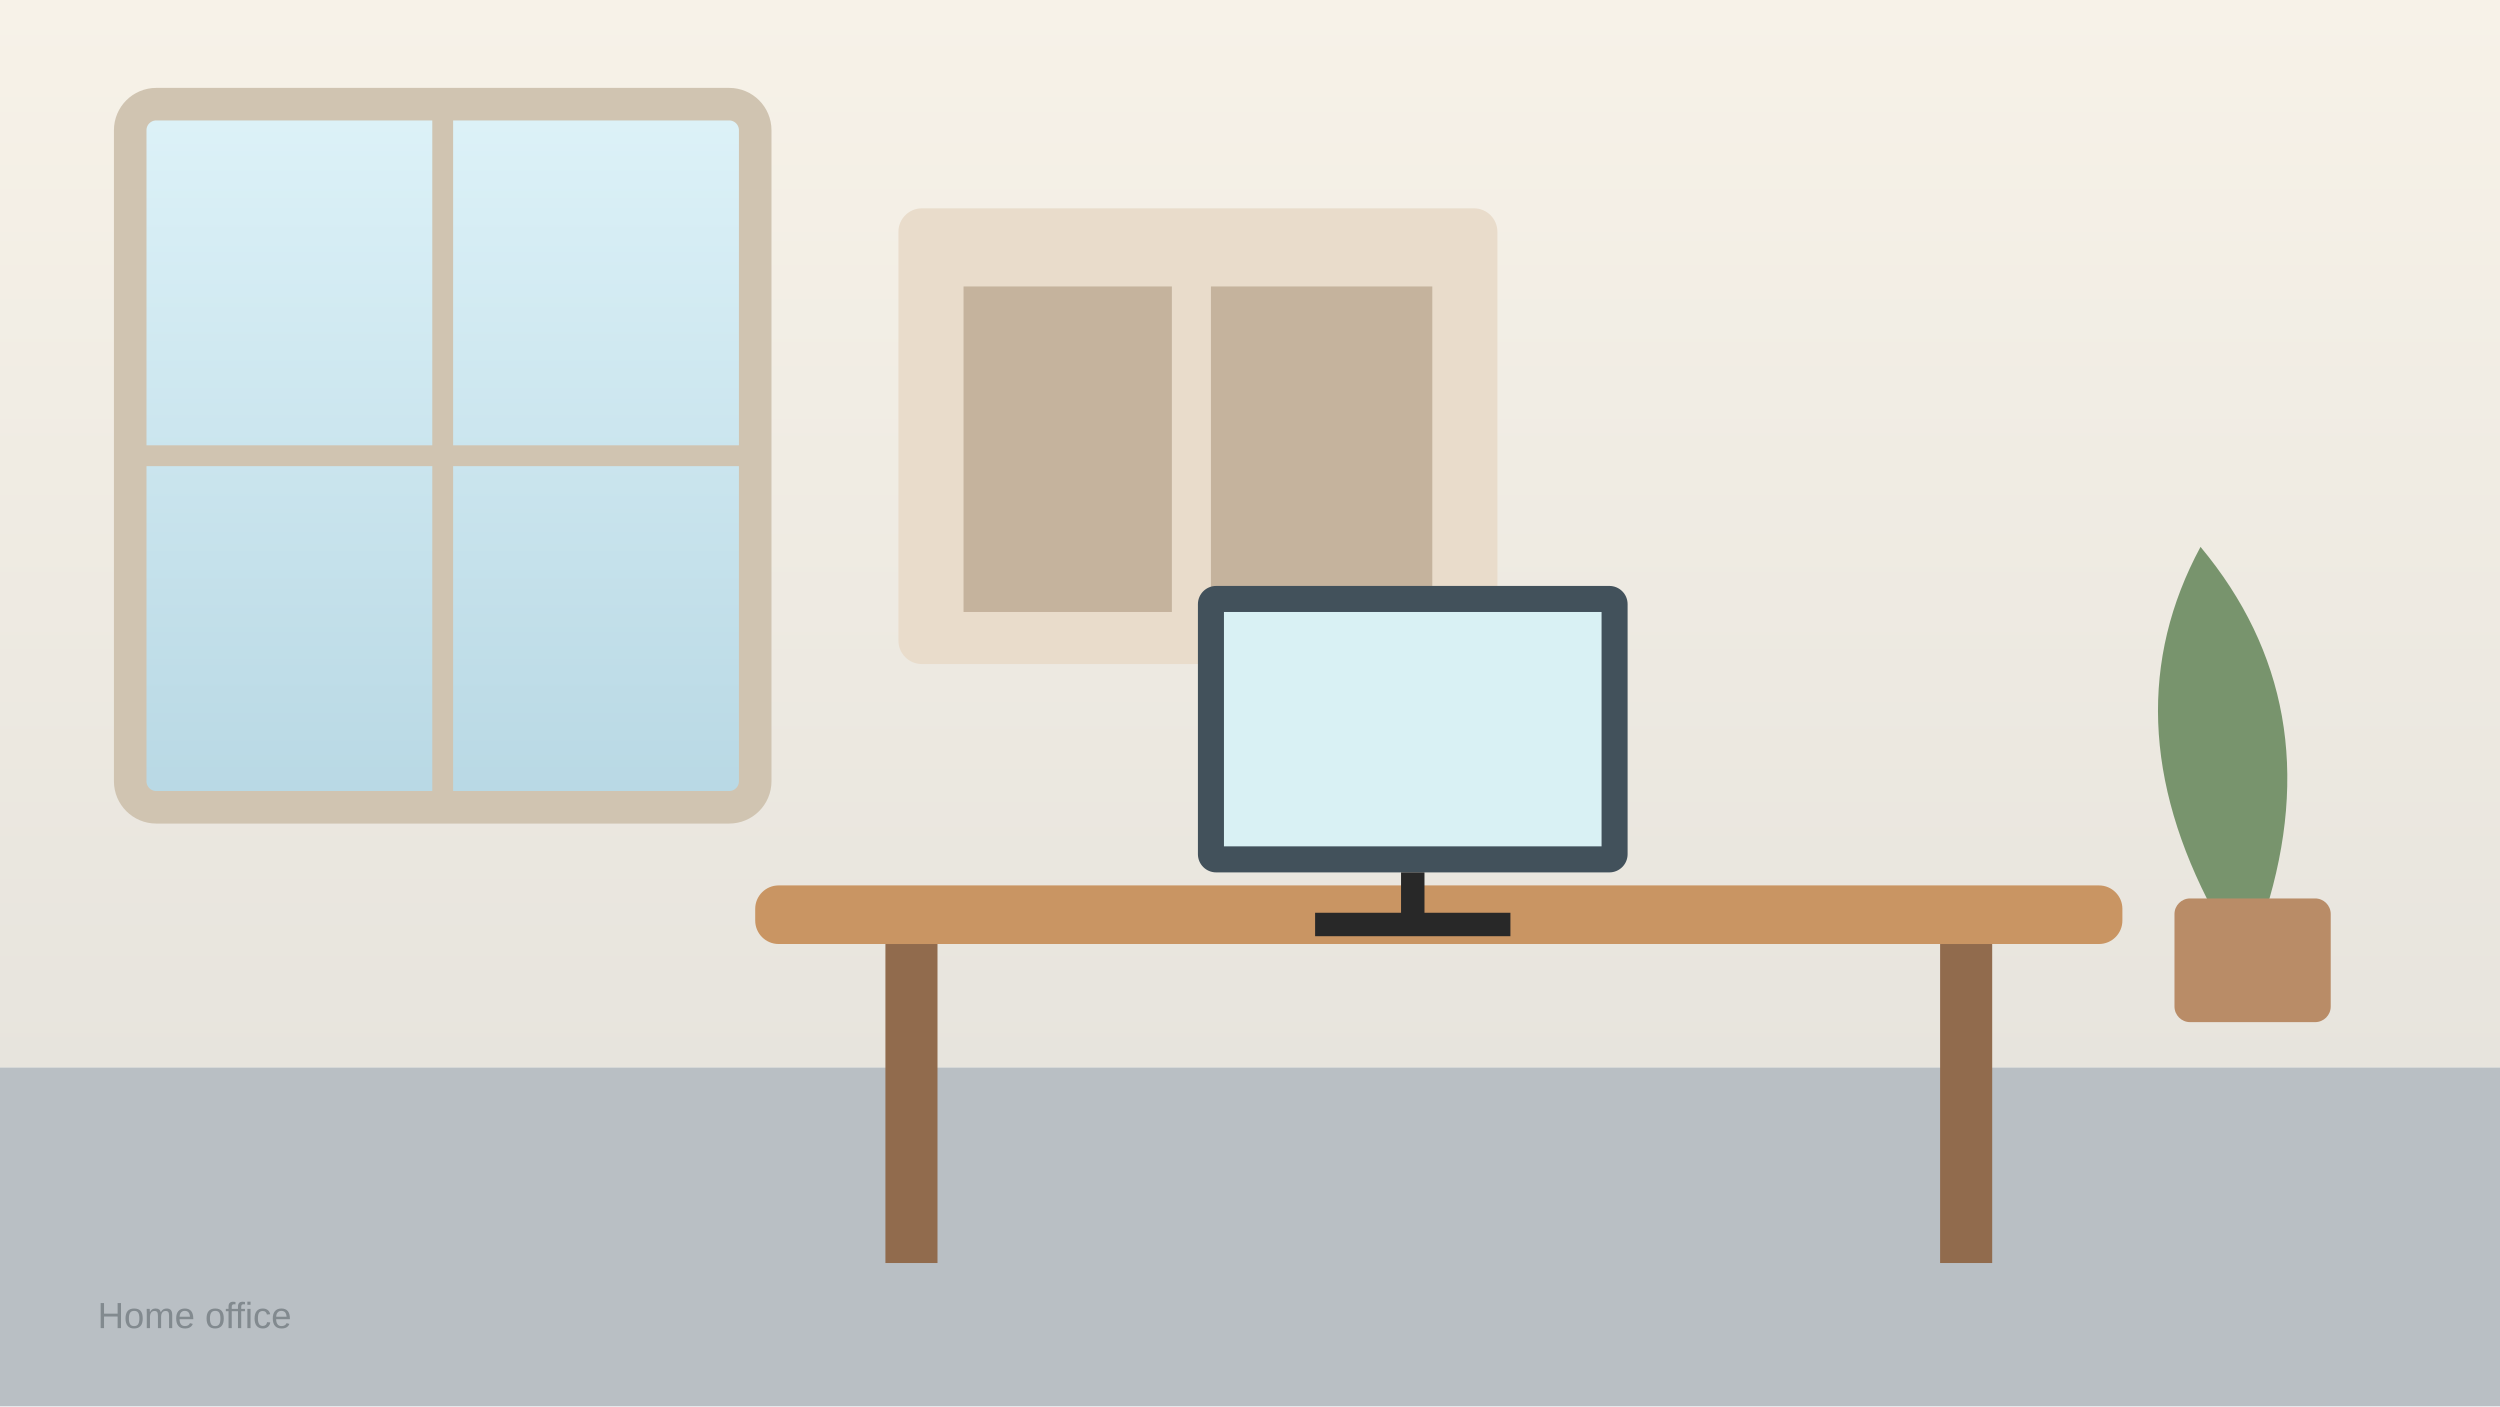
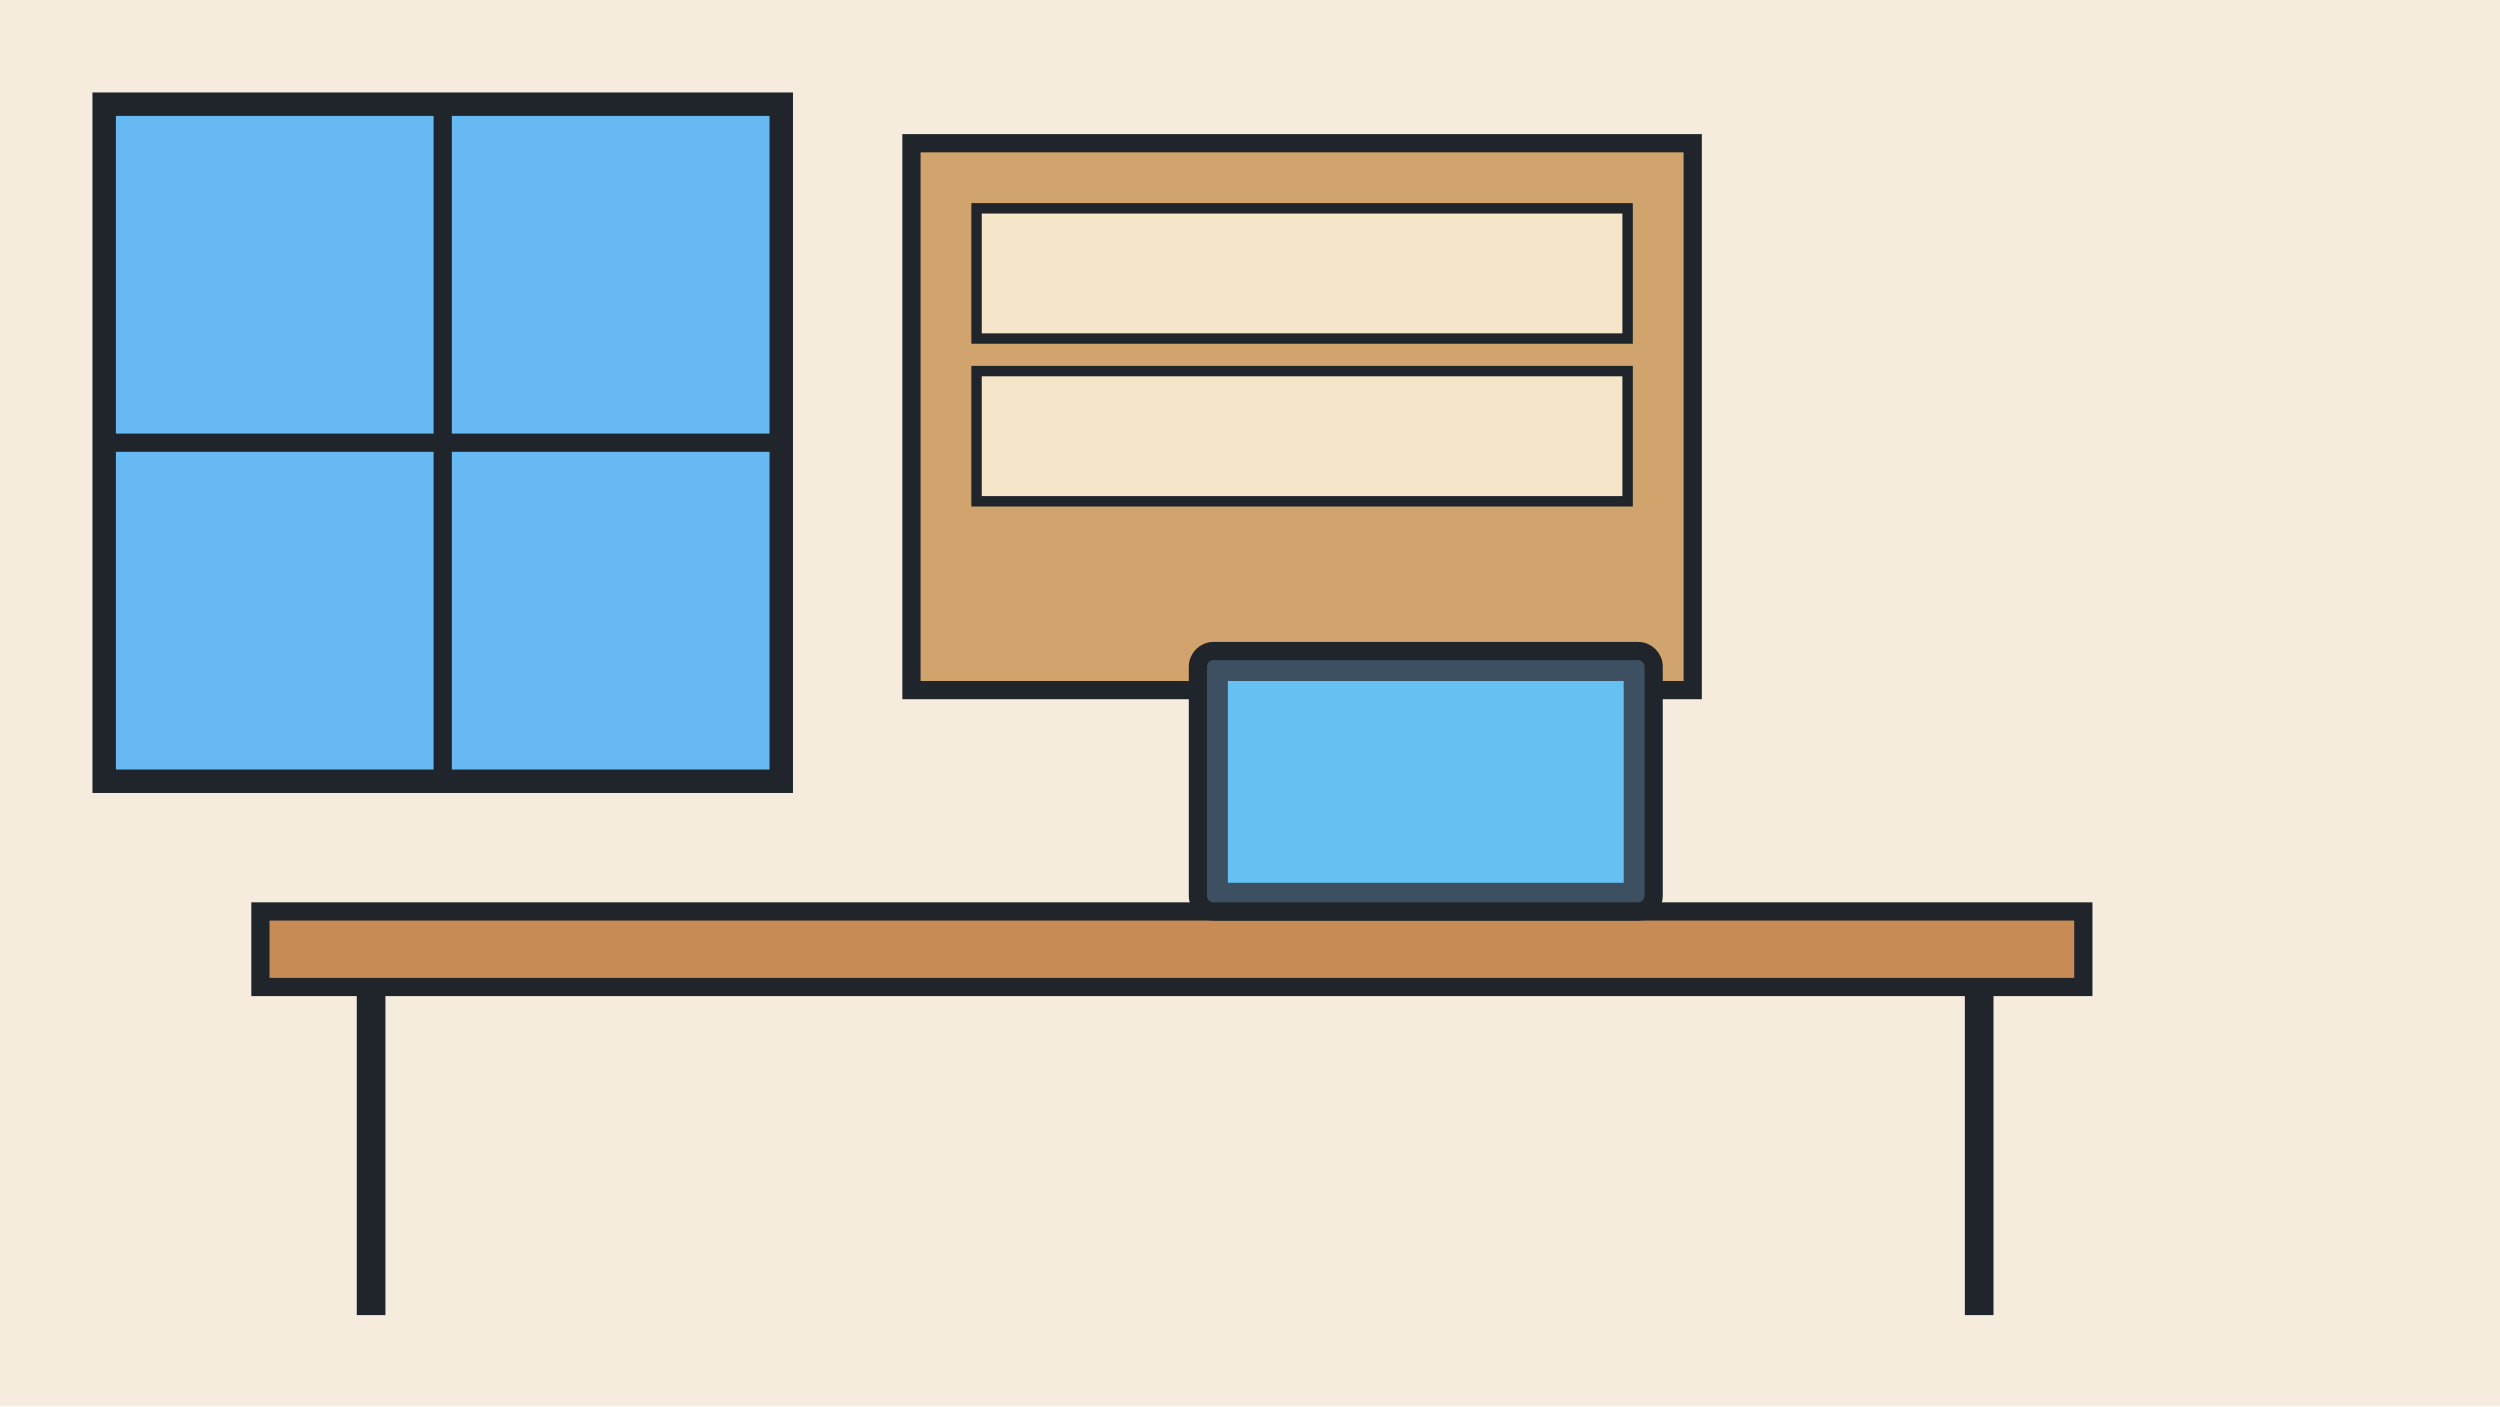
- <svg xmlns="http://www.w3.org/2000/svg" viewBox="0 0 1920 1080" role="img" aria-label="Home office">
-   <defs>
-     <linearGradient id="wall" x2="0" y2="1">
-       <stop stop-color="#F7F2E8" />
-       <stop offset="1" stop-color="#E7E4DD" />
-     </linearGradient>
-     <linearGradient id="window" x2="0" y2="1">
-       <stop stop-color="#DDF2F8" />
-       <stop offset="1" stop-color="#B8D8E4" />
-     </linearGradient>
-   </defs>
-   <rect width="1920" height="1080" fill="#D8DDE1" />
-   <rect width="1920" height="820" fill="url(#wall)" />
-   <rect y="820" width="1920" height="260" fill="#B9BFC4" />
-   <rect x="100" y="80" width="480" height="540" rx="20" fill="url(#window)" stroke="#D0C4B1" stroke-width="25" />
-   <path d="M340 80 V620 M100 350 H580" stroke="#D0C4B1" stroke-width="16" />
-   <rect x="690" y="160" width="460" height="350" rx="18" fill="#E9DCCB" />
-   <rect x="740" y="220" width="160" height="250" fill="#C5B39D" />
-   <rect x="930" y="220" width="170" height="250" fill="#C5B39D" />
-   <rect x="580" y="680" width="1050" height="45" rx="18" fill="#C99563" />
-   <rect x="680" y="725" width="40" height="245" fill="#916B4D" />
-   <rect x="1490" y="725" width="40" height="245" fill="#916B4D" />
-   <rect x="920" y="450" width="330" height="220" rx="14" fill="#42515B" />
-   <rect x="940" y="470" width="290" height="180" fill="#D9F1F4" />
-   <path d="M1085 670 V710 H1010 M1085 710 H1160" stroke="#282828" stroke-width="18" fill="none" />
-   <path d="M1700 700 Q1620 550 1690 420 Q1790 540 1740 700 Z" fill="#78946D" />
-   <rect x="1670" y="690" width="120" height="95" rx="12" fill="#B98C67" />
-   <text x="75" y="1020" font-family="Arial,sans-serif" font-size="28" fill="#6B7379" opacity=".7">Home office</text>
+ <svg xmlns="http://www.w3.org/2000/svg" viewBox="0 0 1920 1080" role="img" aria-label="Home Office">
+   <rect width="1920" height="1080" fill="#F5ECDD" />
+   <rect x="80" y="80" width="520" height="520" fill="#67B9F3" stroke="#20252B" stroke-width="18" />
+   <path d="M340 80 V600 M80 340 H600" stroke="#20252B" stroke-width="14" />
+   <rect x="700" y="110" width="600" height="420" fill="#D1A36D" stroke="#20252B" stroke-width="14" />
+   <rect x="750" y="160" width="500" height="100" fill="#F6E6C9" stroke="#20252B" stroke-width="8" />
+   <rect x="750" y="285" width="500" height="100" fill="#F6E6C9" stroke="#20252B" stroke-width="8" />
+   <rect x="200" y="700" width="1400" height="58" fill="#C78B55" stroke="#20252B" stroke-width="14" />
+   <path d="M285 758 V1010 M1520 758 V1010" stroke="#20252B" stroke-width="22" />
+   <rect x="920" y="500" width="350" height="200" rx="12" fill="#3D5062" stroke="#20252B" stroke-width="14" />
+   <rect x="943" y="523" width="304" height="155" fill="#65C1F1" />
</svg>
